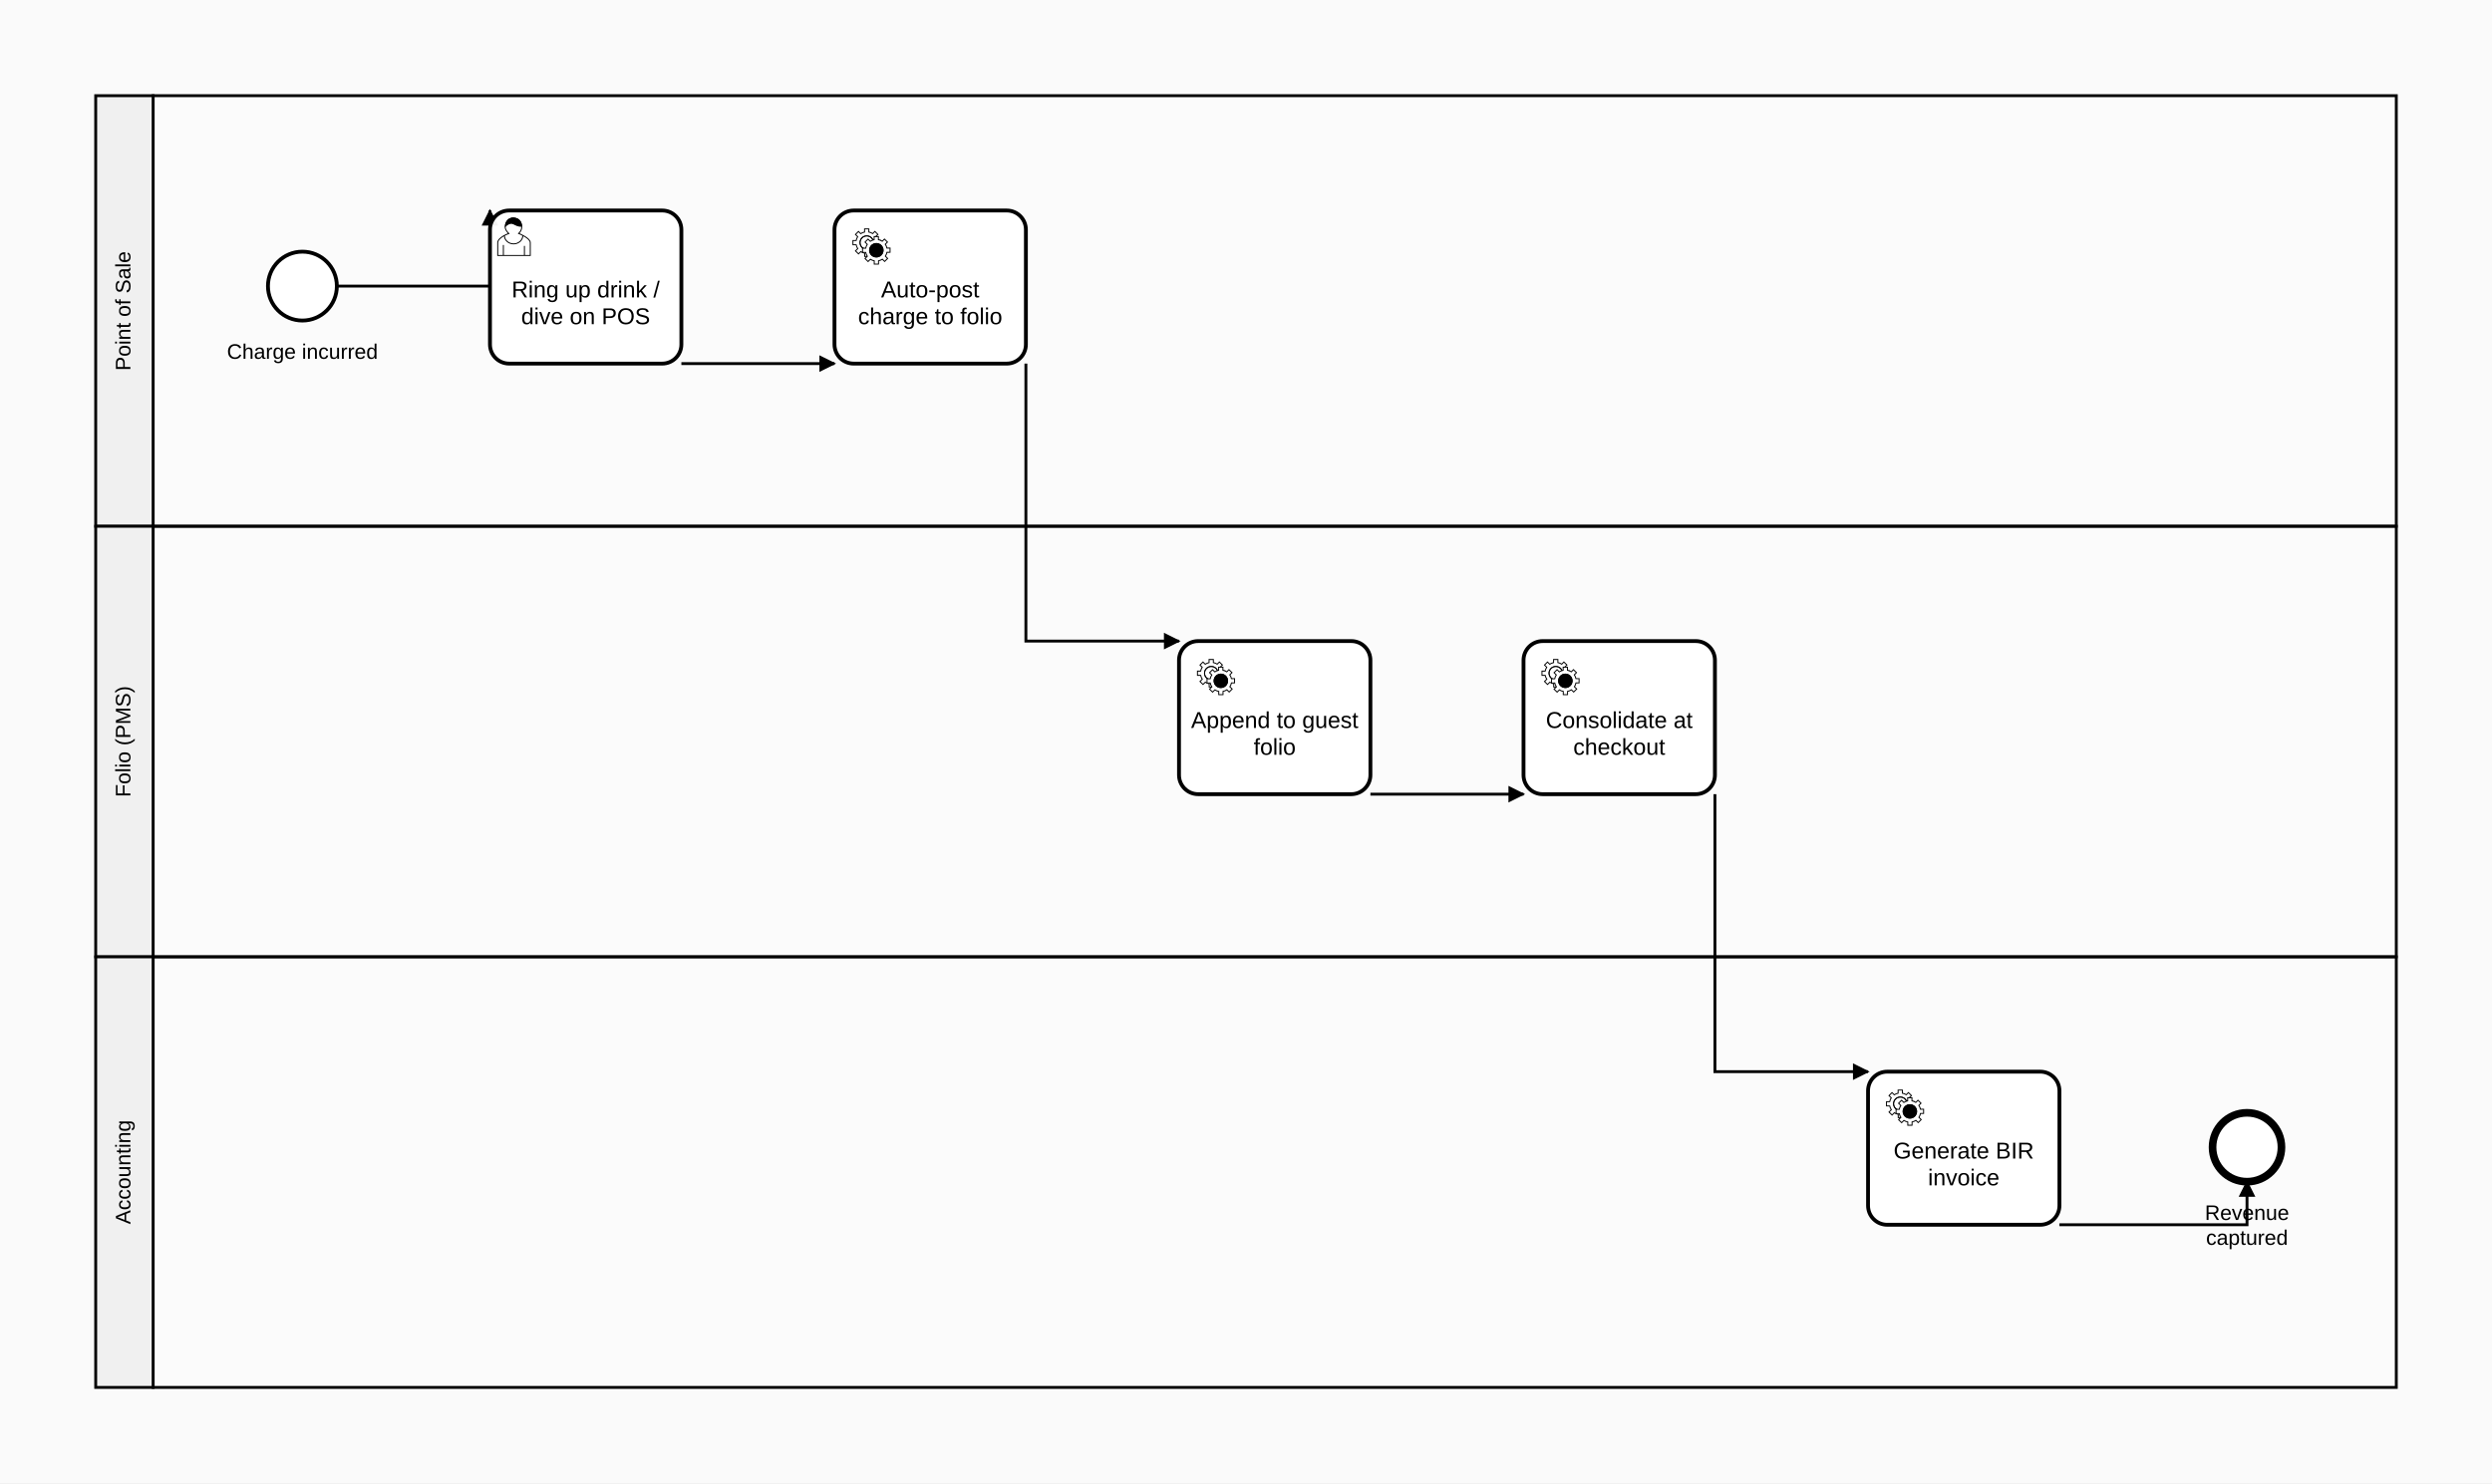
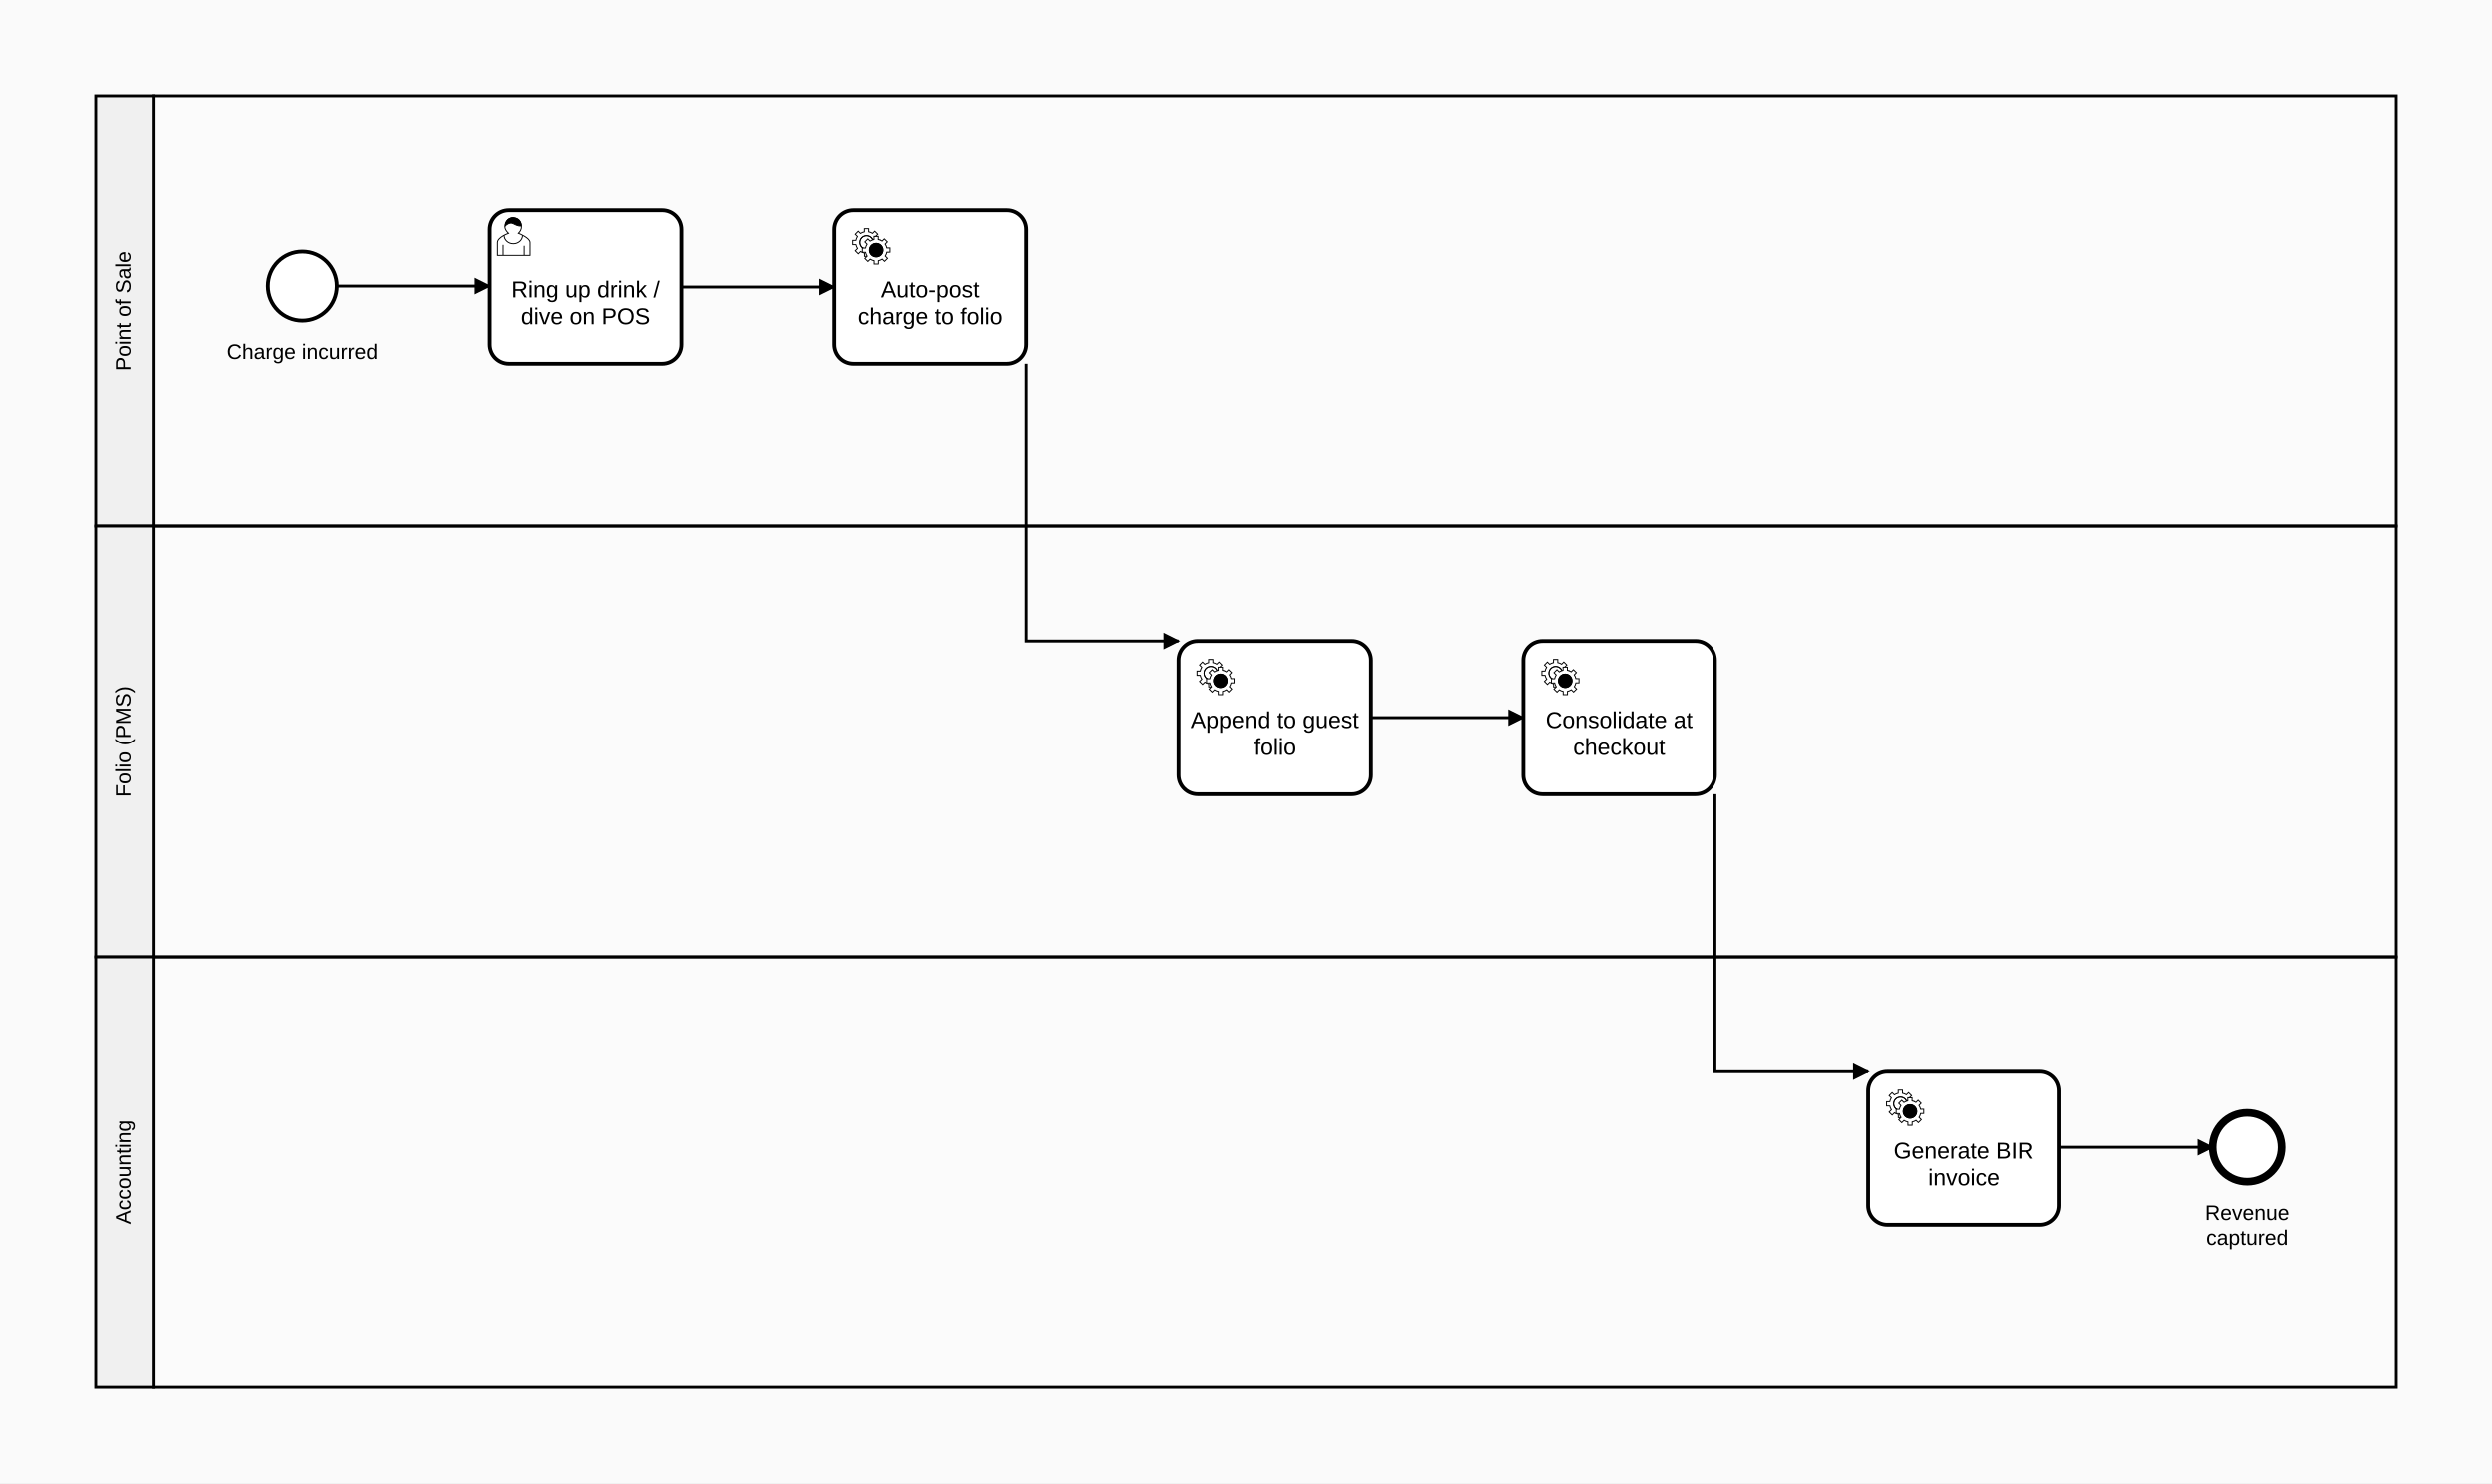
<svg xmlns="http://www.w3.org/2000/svg" width="1302" height="775" viewBox="0 0 1302 775" font-family="Arial, sans-serif">
  <defs>
    <marker id="seq-end" viewBox="0 0 20 20" refX="11" refY="10" markerWidth="10" markerHeight="10" orient="auto">
      <path d="M 1 5 L 11 10 L 1 15 Z" fill="#000000" stroke="#000000" stroke-width="1" />
    </marker>
    <marker id="seq-default-src" viewBox="0 0 20 20" refX="6" refY="10" markerWidth="10" markerHeight="10" orient="auto">
      <path d="M 6 3 L 10 17" stroke="#000000" stroke-width="1.5" />
    </marker>
    <marker id="seq-conditional-src" viewBox="0 0 20 20" refX="1" refY="10" markerWidth="12" markerHeight="12" orient="auto">
      <path d="M 1 10 L 8 6 L 15 10 L 8 14 Z" fill="#ffffff" stroke="#000000" stroke-width="1" />
    </marker>
    <marker id="msg-start" viewBox="0 0 20 20" refX="6" refY="6" markerWidth="20" markerHeight="20" orient="auto">
      <circle cx="6" cy="6" r="3.5" fill="#ffffff" stroke="#000000" stroke-width="1" />
    </marker>
    <marker id="msg-end" viewBox="0 0 20 20" refX="8.5" refY="5" markerWidth="20" markerHeight="20" orient="auto">
      <path d="m 1 5 l 0 -3 l 7 3 l -7 3 z" fill="#ffffff" stroke="#000000" stroke-width="1" stroke-linecap="butt" />
    </marker>
    <marker id="assoc-end" viewBox="0 0 20 20" refX="11" refY="10" markerWidth="10" markerHeight="10" orient="auto">
      <path d="M 1 5 L 11 10 L 1 15" fill="none" stroke="#000000" stroke-width="1.5" />
    </marker>
  </defs>
  <rect width="1302" height="775" fill="#fafafa" />
  <rect x="80" y="50" width="1172" height="225" fill="#ffffff" fill-opacity="0.25" stroke="#000000" stroke-width="1.5" />
  <rect x="50" y="50" width="30" height="225" fill="#f0f0f0" stroke="#000000" stroke-width="1.5" />
  <text x="65" y="162.5" text-anchor="middle" dominant-baseline="middle" font-size="11" fill="#000000" transform="rotate(-90,65,162.5)">Point of Sale</text>
  <rect x="80" y="275" width="1172" height="225" fill="#ffffff" fill-opacity="0.25" stroke="#000000" stroke-width="1.5" />
  <rect x="50" y="275" width="30" height="225" fill="#f0f0f0" stroke="#000000" stroke-width="1.5" />
  <text x="65" y="387.5" text-anchor="middle" dominant-baseline="middle" font-size="11" fill="#000000" transform="rotate(-90,65,387.5)">Folio (PMS)</text>
  <rect x="80" y="500" width="1172" height="225" fill="#ffffff" fill-opacity="0.25" stroke="#000000" stroke-width="1.5" />
  <rect x="50" y="500" width="30" height="225" fill="#f0f0f0" stroke="#000000" stroke-width="1.5" />
  <text x="65" y="612.5" text-anchor="middle" dominant-baseline="middle" font-size="11" fill="#000000" transform="rotate(-90,65,612.5)">Accounting</text>
-   <path d="M 176 149.5 L 256 149.5 L 256 110" stroke="#000000" stroke-width="1.5" fill="none" marker-end="url(#seq-end)" />
-   <path d="M 356 190 L 436 190" stroke="#000000" stroke-width="1.5" fill="none" marker-end="url(#seq-end)" />
+   <path d="M 176 149.5 L 256 149.5" stroke="#000000" stroke-width="1.5" fill="none" marker-end="url(#seq-end)" />
+   <path d="M 356 150 L 436 150" stroke="#000000" stroke-width="1.5" fill="none" marker-end="url(#seq-end)" />
  <path d="M 536 190 L 536 335 L 616 335" stroke="#000000" stroke-width="1.5" fill="none" marker-end="url(#seq-end)" />
-   <path d="M 716 415 L 796 415" stroke="#000000" stroke-width="1.5" fill="none" marker-end="url(#seq-end)" />
+   <path d="M 716 375 L 796 375" stroke="#000000" stroke-width="1.5" fill="none" marker-end="url(#seq-end)" />
  <path d="M 896 415 L 896 560 L 976 560" stroke="#000000" stroke-width="1.5" fill="none" marker-end="url(#seq-end)" />
-   <path d="M 1076 640 L 1174 640 L 1174 617.5" stroke="#000000" stroke-width="1.5" fill="none" marker-end="url(#seq-end)" />
+   <path d="M 1076 599.5 L 1156 599.5" stroke="#000000" stroke-width="1.5" fill="none" marker-end="url(#seq-end)" />
  <circle cx="158" cy="149.5" r="18" fill="#ffffff" fill-opacity="0.95" stroke="#000000" stroke-width="2" />
  <text x="158" y="187.5" text-anchor="middle" font-size="11" fill="#000000">Charge incurred</text>
  <rect x="256" y="110" width="100" height="80" rx="10" ry="10" fill="#ffffff" fill-opacity="0.95" stroke="#000000" stroke-width="2" />
  <g>
    <path d="m 271,122 c 0.909,-0.845 1.594,-2.049 1.594,-3.385 0,-2.554 -1.805,-4.622 -4.357,-4.622 -2.552,0 -4.288,2.068 -4.288,4.622 0,1.348 0.974,2.562 1.896,3.405 -0.529,0.187 -5.669,2.097 -5.794,4.756 v 6.718 h 17 v -6.718 c 0,-2.298 -5.528,-4.595 -6.051,-4.776 z m -8,6 l 0,5.5 m 11,0 l 0,-5" fill="#ffffff" stroke="#000000" stroke-width="0.5" />
    <path d="m 273.162,123.009 c 0,2.447 -2.158,4.431 -4.821,4.431 -2.665,0 -4.822,-1.981 -4.822,-4.431" fill="none" stroke="#000000" stroke-width="0.5" />
    <path d="m 264.1,118.2 c 0,0 2.251,-2.358 4.274,-1.177 2.024,1.181 4.221,1.537 4.124,0.965 -0.098,-0.57 -0.117,-3.791 -4.191,-4.136 -3.575,0.001 -4.208,3.367 -4.207,4.348 z" fill="#000000" stroke="#000000" stroke-width="0.5" />
  </g>
  <text x="306" y="152" text-anchor="middle" dominant-baseline="middle" font-size="12" fill="#000000">Ring up drink /</text>
  <text x="306" y="166" text-anchor="middle" dominant-baseline="middle" font-size="12" fill="#000000">dive on POS</text>
  <rect x="436" y="110" width="100" height="80" rx="10" ry="10" fill="#ffffff" fill-opacity="0.95" stroke="#000000" stroke-width="2" />
  <g>
    <path d="m 454,134 v -1.713 c 0.352,-0.071 0.704,-0.178 1.048,-0.321 0.344,-0.145 0.666,-0.321 0.966,-0.521 l 1.194,1.18 1.567,-1.577 -1.195,-1.18 c 0.403,-0.614 0.683,-1.299 0.825,-2.018 l 1.622,-0.01 v -2.22 l -1.637,0.01 c -0.073,-0.352 -0.178,-0.7 -0.324,-1.044 -0.145,-0.344 -0.321,-0.664 -0.523,-0.962 l 1.131,-1.136 -1.583,-1.563 -1.13,1.136 c -0.614,-0.401 -1.303,-0.681 -2.023,-0.822 l 0.009,-1.619 h -2.241 l 0.004,1.631 c -0.354,0.074 -0.705,0.18 -1.05,0.324 -0.344,0.144 -0.665,0.321 -0.964,0.52 l -1.17,-1.158 -1.567,1.579 1.168,1.157 c -0.403,0.613 -0.683,1.298 -0.825,2.017 l -1.659,0.003 v 2.222 l 1.672,-0.006 c 0.073,0.351 0.18,0.702 0.324,1.045 0.145,0.344 0.321,0.664 0.523,0.961 l -1.199,1.197 1.584,1.56 1.196,-1.193 c 0.614,0.403 1.303,0.682 2.023,0.823 l 0.001,1.699 h 2.227 z m 0.221,-3.996 c -1.789,0.75 -3.858,-0.093 -4.61,-1.874 -0.752,-1.783 0.091,-3.846 1.88,-4.596 1.788,-0.749 3.857,0.093 4.609,1.874 0.752,1.782 -0.091,3.846 -1.879,4.596 z" fill="#ffffff" stroke="#000000" stroke-width="0.5" />
    <path d="m 454.221,130.004 c -1.789,0.75 -3.858,-0.093 -4.61,-1.874 -0.752,-1.783 0.091,-3.846 1.88,-4.596 1.788,-0.749 3.857,0.093 4.609,1.874 0.752,1.782 -0.091,3.846 -1.879,4.596 z" fill="none" stroke="#000000" stroke-width="0.5" />
    <path d="m 459,138 v -1.713 c 0.352,-0.071 0.704,-0.178 1.048,-0.321 0.344,-0.145 0.666,-0.321 0.966,-0.521 l 1.194,1.18 1.567,-1.577 -1.195,-1.18 c 0.403,-0.614 0.683,-1.299 0.825,-2.018 l 1.622,-0.01 v -2.22 l -1.637,0.01 c -0.073,-0.352 -0.178,-0.7 -0.324,-1.044 -0.145,-0.344 -0.321,-0.664 -0.523,-0.962 l 1.131,-1.136 -1.583,-1.563 -1.13,1.136 c -0.614,-0.401 -1.303,-0.681 -2.023,-0.822 l 0.009,-1.619 h -2.241 l 0.004,1.631 c -0.354,0.074 -0.705,0.18 -1.05,0.324 -0.344,0.144 -0.665,0.321 -0.964,0.52 l -1.17,-1.158 -1.567,1.579 1.168,1.157 c -0.403,0.613 -0.683,1.298 -0.825,2.017 l -1.659,0.003 v 2.222 l 1.672,-0.006 c 0.073,0.351 0.18,0.702 0.324,1.045 0.145,0.344 0.321,0.664 0.523,0.961 l -1.199,1.197 1.584,1.56 1.196,-1.193 c 0.614,0.403 1.303,0.682 2.023,0.823 l 0.001,1.699 h 2.227 z m 0.221,-3.996 c -1.789,0.75 -3.858,-0.093 -4.61,-1.874 -0.752,-1.783 0.091,-3.846 1.88,-4.596 1.788,-0.749 3.857,0.093 4.609,1.874 0.752,1.782 -0.091,3.846 -1.879,4.596 z" fill="#ffffff" stroke="#000000" stroke-width="0.5" />
    <path d="m 459.221,134.004 c -1.789,0.75 -3.858,-0.093 -4.61,-1.874 -0.752,-1.783 0.091,-3.846 1.88,-4.596 1.788,-0.749 3.857,0.093 4.609,1.874 0.752,1.782 -0.091,3.846 -1.879,4.596 z" fill="#000000" stroke="#000000" stroke-width="0.5" />
  </g>
  <text x="486" y="152" text-anchor="middle" dominant-baseline="middle" font-size="12" fill="#000000">Auto-post</text>
  <text x="486" y="166" text-anchor="middle" dominant-baseline="middle" font-size="12" fill="#000000">charge to folio</text>
  <rect x="616" y="335" width="100" height="80" rx="10" ry="10" fill="#ffffff" fill-opacity="0.95" stroke="#000000" stroke-width="2" />
  <g>
    <path d="m 634,359 v -1.713 c 0.352,-0.071 0.704,-0.178 1.048,-0.321 0.344,-0.145 0.666,-0.321 0.966,-0.521 l 1.194,1.18 1.567,-1.577 -1.195,-1.18 c 0.403,-0.614 0.683,-1.299 0.825,-2.018 l 1.622,-0.01 v -2.22 l -1.637,0.01 c -0.073,-0.352 -0.178,-0.7 -0.324,-1.044 -0.145,-0.344 -0.321,-0.664 -0.523,-0.962 l 1.131,-1.136 -1.583,-1.563 -1.13,1.136 c -0.614,-0.401 -1.303,-0.681 -2.023,-0.822 l 0.009,-1.619 h -2.241 l 0.004,1.631 c -0.354,0.074 -0.705,0.18 -1.05,0.324 -0.344,0.144 -0.665,0.321 -0.964,0.52 l -1.17,-1.158 -1.567,1.579 1.168,1.157 c -0.403,0.613 -0.683,1.298 -0.825,2.017 l -1.659,0.003 v 2.222 l 1.672,-0.006 c 0.073,0.351 0.18,0.702 0.324,1.045 0.145,0.344 0.321,0.664 0.523,0.961 l -1.199,1.197 1.584,1.56 1.196,-1.193 c 0.614,0.403 1.303,0.682 2.023,0.823 l 0.001,1.699 h 2.227 z m 0.221,-3.996 c -1.789,0.75 -3.858,-0.093 -4.61,-1.874 -0.752,-1.783 0.091,-3.846 1.88,-4.596 1.788,-0.749 3.857,0.093 4.609,1.874 0.752,1.782 -0.091,3.846 -1.879,4.596 z" fill="#ffffff" stroke="#000000" stroke-width="0.5" />
    <path d="m 634.221,355.004 c -1.789,0.75 -3.858,-0.093 -4.61,-1.874 -0.752,-1.783 0.091,-3.846 1.88,-4.596 1.788,-0.749 3.857,0.093 4.609,1.874 0.752,1.782 -0.091,3.846 -1.879,4.596 z" fill="none" stroke="#000000" stroke-width="0.5" />
    <path d="m 639,363 v -1.713 c 0.352,-0.071 0.704,-0.178 1.048,-0.321 0.344,-0.145 0.666,-0.321 0.966,-0.521 l 1.194,1.18 1.567,-1.577 -1.195,-1.18 c 0.403,-0.614 0.683,-1.299 0.825,-2.018 l 1.622,-0.01 v -2.22 l -1.637,0.01 c -0.073,-0.352 -0.178,-0.7 -0.324,-1.044 -0.145,-0.344 -0.321,-0.664 -0.523,-0.962 l 1.131,-1.136 -1.583,-1.563 -1.13,1.136 c -0.614,-0.401 -1.303,-0.681 -2.023,-0.822 l 0.009,-1.619 h -2.241 l 0.004,1.631 c -0.354,0.074 -0.705,0.18 -1.05,0.324 -0.344,0.144 -0.665,0.321 -0.964,0.52 l -1.17,-1.158 -1.567,1.579 1.168,1.157 c -0.403,0.613 -0.683,1.298 -0.825,2.017 l -1.659,0.003 v 2.222 l 1.672,-0.006 c 0.073,0.351 0.18,0.702 0.324,1.045 0.145,0.344 0.321,0.664 0.523,0.961 l -1.199,1.197 1.584,1.56 1.196,-1.193 c 0.614,0.403 1.303,0.682 2.023,0.823 l 0.001,1.699 h 2.227 z m 0.221,-3.996 c -1.789,0.75 -3.858,-0.093 -4.61,-1.874 -0.752,-1.783 0.091,-3.846 1.88,-4.596 1.788,-0.749 3.857,0.093 4.609,1.874 0.752,1.782 -0.091,3.846 -1.879,4.596 z" fill="#ffffff" stroke="#000000" stroke-width="0.5" />
    <path d="m 639.221,359.004 c -1.789,0.75 -3.858,-0.093 -4.61,-1.874 -0.752,-1.783 0.091,-3.846 1.88,-4.596 1.788,-0.749 3.857,0.093 4.609,1.874 0.752,1.782 -0.091,3.846 -1.879,4.596 z" fill="#000000" stroke="#000000" stroke-width="0.5" />
  </g>
  <text x="666" y="377" text-anchor="middle" dominant-baseline="middle" font-size="12" fill="#000000">Append to guest</text>
  <text x="666" y="391" text-anchor="middle" dominant-baseline="middle" font-size="12" fill="#000000">folio</text>
  <rect x="796" y="335" width="100" height="80" rx="10" ry="10" fill="#ffffff" fill-opacity="0.95" stroke="#000000" stroke-width="2" />
  <g>
    <path d="m 814,359 v -1.713 c 0.352,-0.071 0.704,-0.178 1.048,-0.321 0.344,-0.145 0.666,-0.321 0.966,-0.521 l 1.194,1.18 1.567,-1.577 -1.195,-1.18 c 0.403,-0.614 0.683,-1.299 0.825,-2.018 l 1.622,-0.01 v -2.22 l -1.637,0.01 c -0.073,-0.352 -0.178,-0.7 -0.324,-1.044 -0.145,-0.344 -0.321,-0.664 -0.523,-0.962 l 1.131,-1.136 -1.583,-1.563 -1.13,1.136 c -0.614,-0.401 -1.303,-0.681 -2.023,-0.822 l 0.009,-1.619 h -2.241 l 0.004,1.631 c -0.354,0.074 -0.705,0.18 -1.05,0.324 -0.344,0.144 -0.665,0.321 -0.964,0.52 l -1.17,-1.158 -1.567,1.579 1.168,1.157 c -0.403,0.613 -0.683,1.298 -0.825,2.017 l -1.659,0.003 v 2.222 l 1.672,-0.006 c 0.073,0.351 0.18,0.702 0.324,1.045 0.145,0.344 0.321,0.664 0.523,0.961 l -1.199,1.197 1.584,1.56 1.196,-1.193 c 0.614,0.403 1.303,0.682 2.023,0.823 l 0.001,1.699 h 2.227 z m 0.221,-3.996 c -1.789,0.75 -3.858,-0.093 -4.61,-1.874 -0.752,-1.783 0.091,-3.846 1.88,-4.596 1.788,-0.749 3.857,0.093 4.609,1.874 0.752,1.782 -0.091,3.846 -1.879,4.596 z" fill="#ffffff" stroke="#000000" stroke-width="0.5" />
    <path d="m 814.221,355.004 c -1.789,0.75 -3.858,-0.093 -4.61,-1.874 -0.752,-1.783 0.091,-3.846 1.88,-4.596 1.788,-0.749 3.857,0.093 4.609,1.874 0.752,1.782 -0.091,3.846 -1.879,4.596 z" fill="none" stroke="#000000" stroke-width="0.5" />
    <path d="m 819,363 v -1.713 c 0.352,-0.071 0.704,-0.178 1.048,-0.321 0.344,-0.145 0.666,-0.321 0.966,-0.521 l 1.194,1.18 1.567,-1.577 -1.195,-1.18 c 0.403,-0.614 0.683,-1.299 0.825,-2.018 l 1.622,-0.01 v -2.22 l -1.637,0.01 c -0.073,-0.352 -0.178,-0.7 -0.324,-1.044 -0.145,-0.344 -0.321,-0.664 -0.523,-0.962 l 1.131,-1.136 -1.583,-1.563 -1.13,1.136 c -0.614,-0.401 -1.303,-0.681 -2.023,-0.822 l 0.009,-1.619 h -2.241 l 0.004,1.631 c -0.354,0.074 -0.705,0.18 -1.05,0.324 -0.344,0.144 -0.665,0.321 -0.964,0.52 l -1.17,-1.158 -1.567,1.579 1.168,1.157 c -0.403,0.613 -0.683,1.298 -0.825,2.017 l -1.659,0.003 v 2.222 l 1.672,-0.006 c 0.073,0.351 0.18,0.702 0.324,1.045 0.145,0.344 0.321,0.664 0.523,0.961 l -1.199,1.197 1.584,1.56 1.196,-1.193 c 0.614,0.403 1.303,0.682 2.023,0.823 l 0.001,1.699 h 2.227 z m 0.221,-3.996 c -1.789,0.75 -3.858,-0.093 -4.61,-1.874 -0.752,-1.783 0.091,-3.846 1.88,-4.596 1.788,-0.749 3.857,0.093 4.609,1.874 0.752,1.782 -0.091,3.846 -1.879,4.596 z" fill="#ffffff" stroke="#000000" stroke-width="0.5" />
    <path d="m 819.221,359.004 c -1.789,0.75 -3.858,-0.093 -4.61,-1.874 -0.752,-1.783 0.091,-3.846 1.88,-4.596 1.788,-0.749 3.857,0.093 4.609,1.874 0.752,1.782 -0.091,3.846 -1.879,4.596 z" fill="#000000" stroke="#000000" stroke-width="0.5" />
  </g>
  <text x="846" y="377" text-anchor="middle" dominant-baseline="middle" font-size="12" fill="#000000">Consolidate at</text>
  <text x="846" y="391" text-anchor="middle" dominant-baseline="middle" font-size="12" fill="#000000">checkout</text>
  <rect x="976" y="560" width="100" height="80" rx="10" ry="10" fill="#ffffff" fill-opacity="0.95" stroke="#000000" stroke-width="2" />
  <g>
    <path d="m 994,584 v -1.713 c 0.352,-0.071 0.704,-0.178 1.048,-0.321 0.344,-0.145 0.666,-0.321 0.966,-0.521 l 1.194,1.18 1.567,-1.577 -1.195,-1.18 c 0.403,-0.614 0.683,-1.299 0.825,-2.018 l 1.622,-0.01 v -2.22 l -1.637,0.01 c -0.073,-0.352 -0.178,-0.7 -0.324,-1.044 -0.145,-0.344 -0.321,-0.664 -0.523,-0.962 l 1.131,-1.136 -1.583,-1.563 -1.13,1.136 c -0.614,-0.401 -1.303,-0.681 -2.023,-0.822 l 0.009,-1.619 h -2.241 l 0.004,1.631 c -0.354,0.074 -0.705,0.18 -1.05,0.324 -0.344,0.144 -0.665,0.321 -0.964,0.52 l -1.17,-1.158 -1.567,1.579 1.168,1.157 c -0.403,0.613 -0.683,1.298 -0.825,2.017 l -1.659,0.003 v 2.222 l 1.672,-0.006 c 0.073,0.351 0.18,0.702 0.324,1.045 0.145,0.344 0.321,0.664 0.523,0.961 l -1.199,1.197 1.584,1.56 1.196,-1.193 c 0.614,0.403 1.303,0.682 2.023,0.823 l 0.001,1.699 h 2.227 z m 0.221,-3.996 c -1.789,0.75 -3.858,-0.093 -4.61,-1.874 -0.752,-1.783 0.091,-3.846 1.88,-4.596 1.788,-0.749 3.857,0.093 4.609,1.874 0.752,1.782 -0.091,3.846 -1.879,4.596 z" fill="#ffffff" stroke="#000000" stroke-width="0.5" />
    <path d="m 994.221,580.004 c -1.789,0.75 -3.858,-0.093 -4.61,-1.874 -0.752,-1.783 0.091,-3.846 1.88,-4.596 1.788,-0.749 3.857,0.093 4.609,1.874 0.752,1.782 -0.091,3.846 -1.879,4.596 z" fill="none" stroke="#000000" stroke-width="0.5" />
    <path d="m 999,588 v -1.713 c 0.352,-0.071 0.704,-0.178 1.048,-0.321 0.344,-0.145 0.666,-0.321 0.966,-0.521 l 1.194,1.18 1.567,-1.577 -1.195,-1.18 c 0.403,-0.614 0.683,-1.299 0.825,-2.018 l 1.622,-0.01 v -2.22 l -1.637,0.01 c -0.073,-0.352 -0.178,-0.7 -0.324,-1.044 -0.145,-0.344 -0.321,-0.664 -0.523,-0.962 l 1.131,-1.136 -1.583,-1.563 -1.13,1.136 c -0.614,-0.401 -1.303,-0.681 -2.023,-0.822 l 0.009,-1.619 h -2.241 l 0.004,1.631 c -0.354,0.074 -0.705,0.18 -1.05,0.324 -0.344,0.144 -0.665,0.321 -0.964,0.52 l -1.17,-1.158 -1.567,1.579 1.168,1.157 c -0.403,0.613 -0.683,1.298 -0.825,2.017 l -1.659,0.003 v 2.222 l 1.672,-0.006 c 0.073,0.351 0.18,0.702 0.324,1.045 0.145,0.344 0.321,0.664 0.523,0.961 l -1.199,1.197 1.584,1.56 1.196,-1.193 c 0.614,0.403 1.303,0.682 2.023,0.823 l 0.001,1.699 h 2.227 z m 0.221,-3.996 c -1.789,0.75 -3.858,-0.093 -4.61,-1.874 -0.752,-1.783 0.091,-3.846 1.88,-4.596 1.788,-0.749 3.857,0.093 4.609,1.874 0.752,1.782 -0.091,3.846 -1.879,4.596 z" fill="#ffffff" stroke="#000000" stroke-width="0.5" />
    <path d="m 999.221,584.004 c -1.789,0.75 -3.858,-0.093 -4.61,-1.874 -0.752,-1.783 0.091,-3.846 1.88,-4.596 1.788,-0.749 3.857,0.093 4.609,1.874 0.752,1.782 -0.091,3.846 -1.879,4.596 z" fill="#000000" stroke="#000000" stroke-width="0.5" />
  </g>
  <text x="1026" y="602" text-anchor="middle" dominant-baseline="middle" font-size="12" fill="#000000">Generate BIR</text>
  <text x="1026" y="616" text-anchor="middle" dominant-baseline="middle" font-size="12" fill="#000000">invoice</text>
  <circle cx="1174" cy="599.5" r="18" fill="#ffffff" fill-opacity="0.95" stroke="#000000" stroke-width="4" />
  <text x="1174" y="637.5" text-anchor="middle" font-size="11" fill="#000000">Revenue</text>
  <text x="1174" y="650.5" text-anchor="middle" font-size="11" fill="#000000">captured</text>
</svg>
